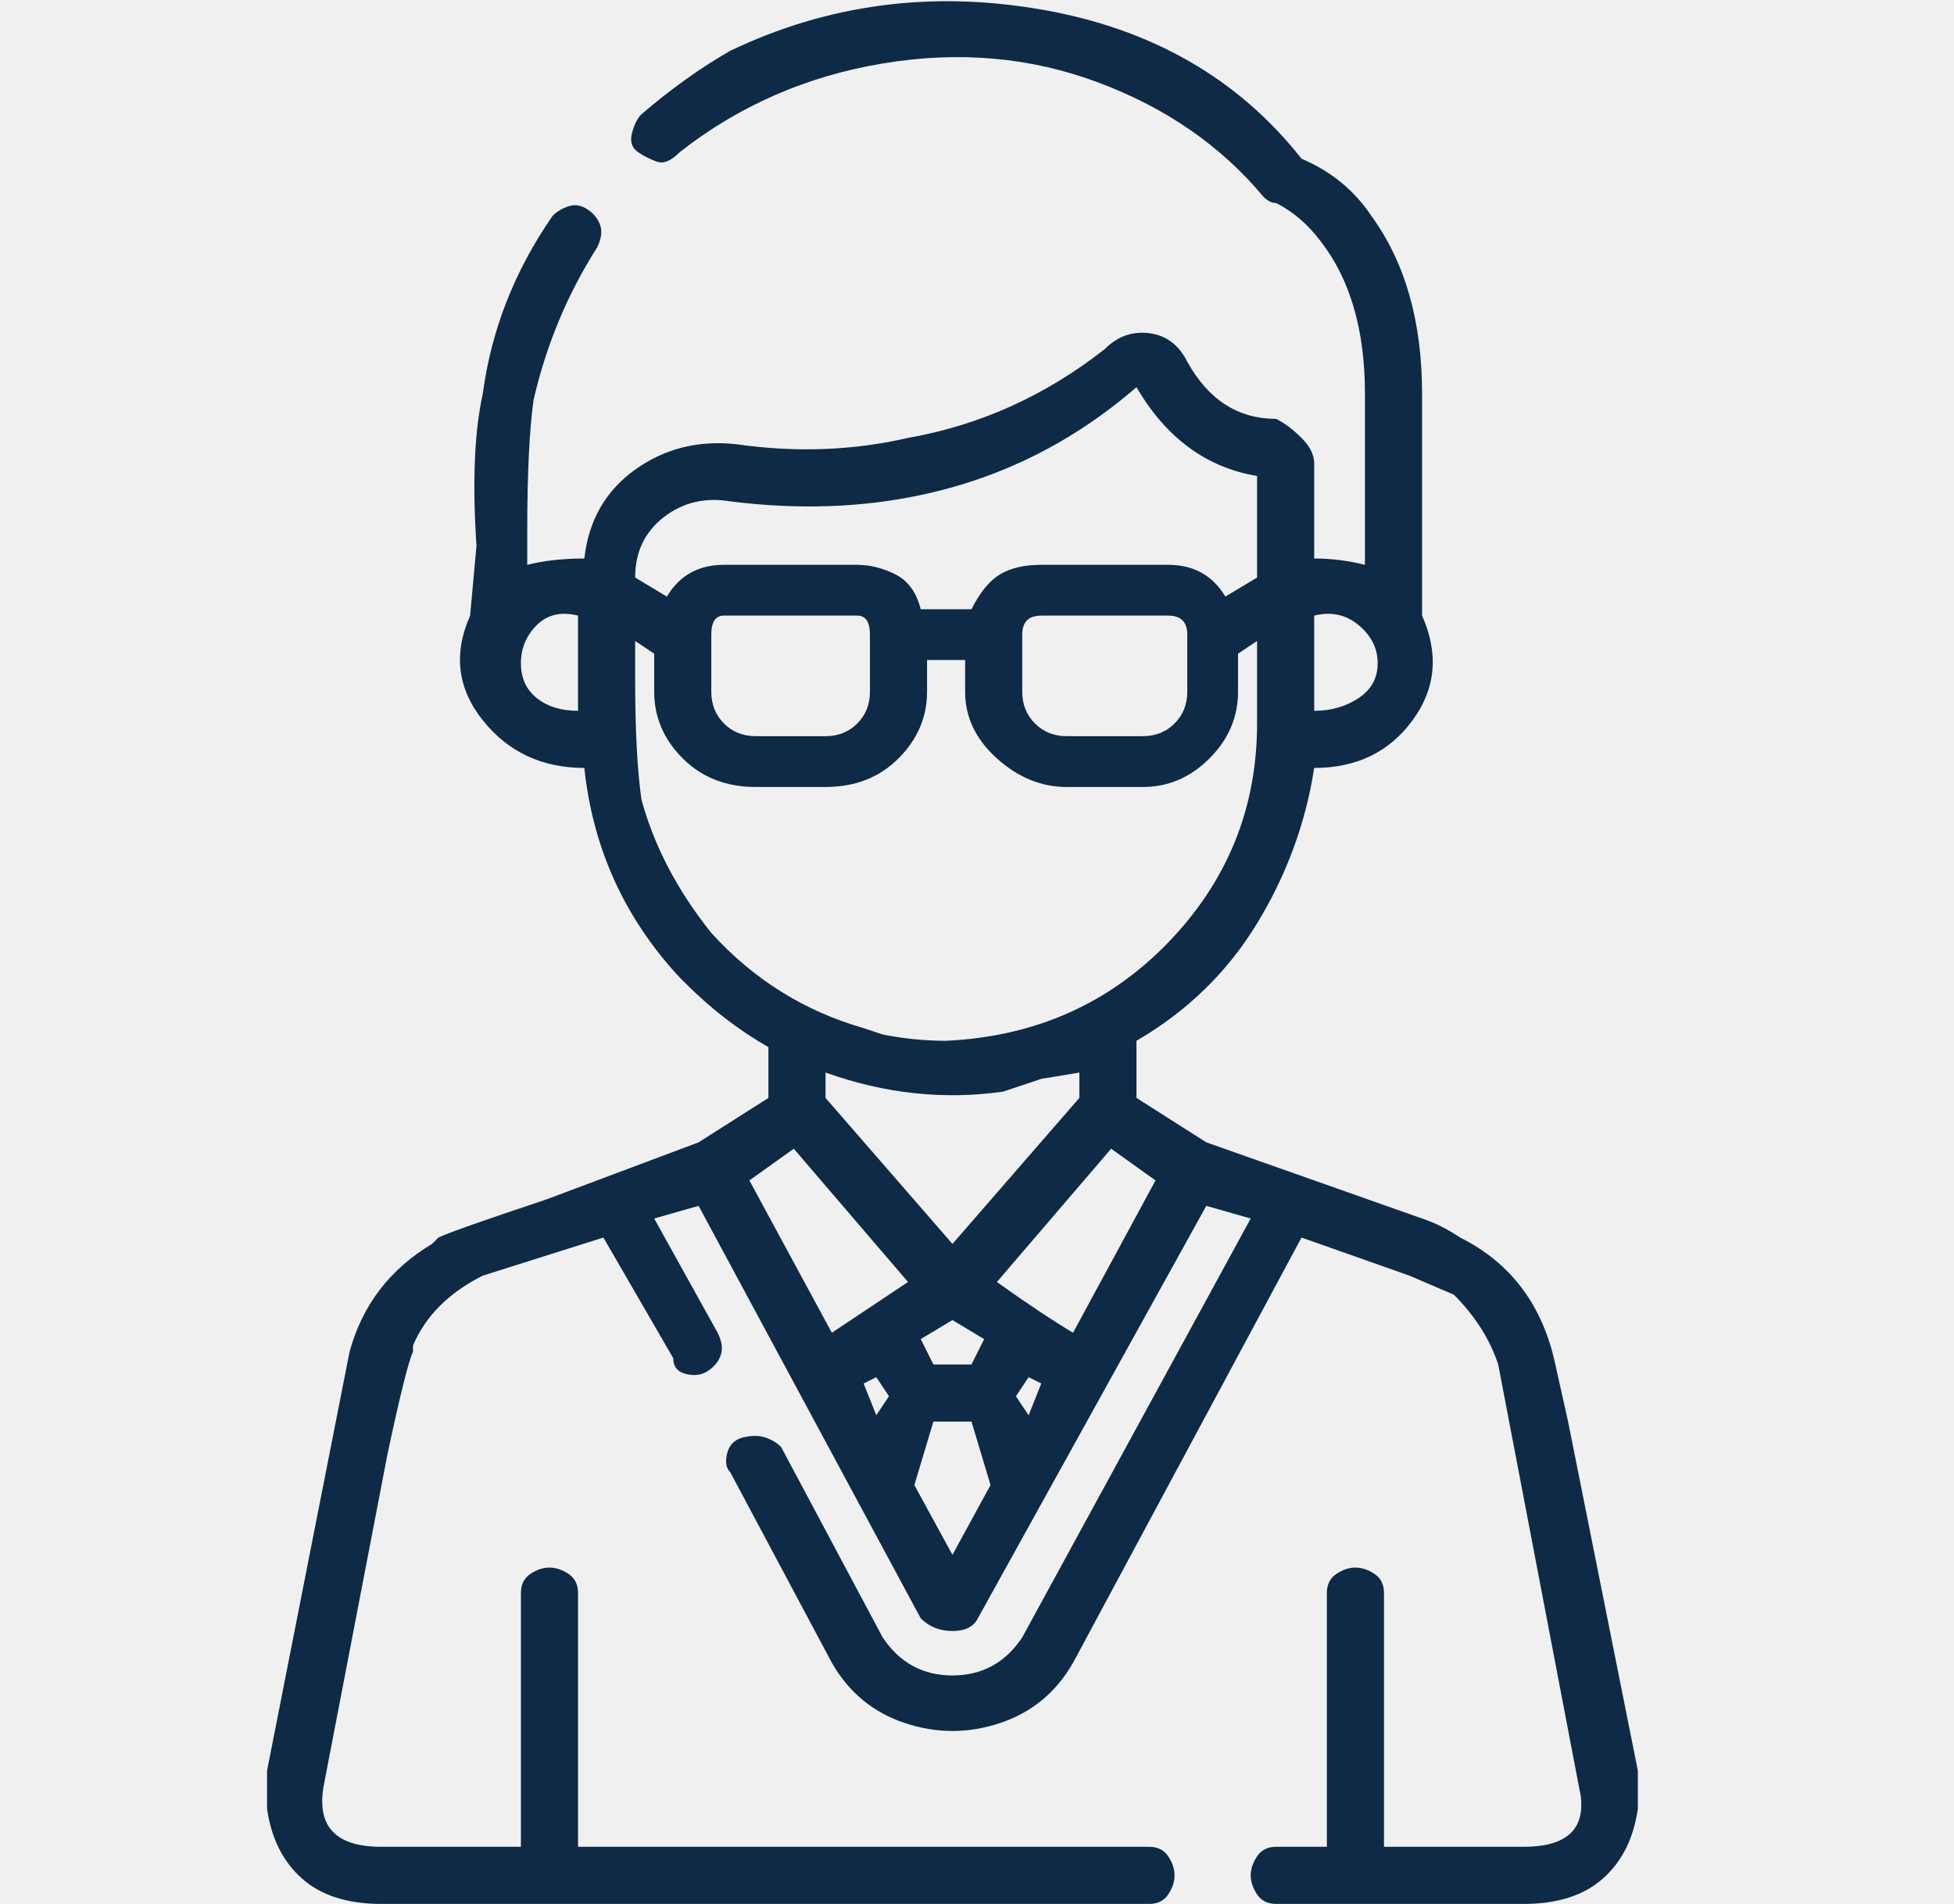
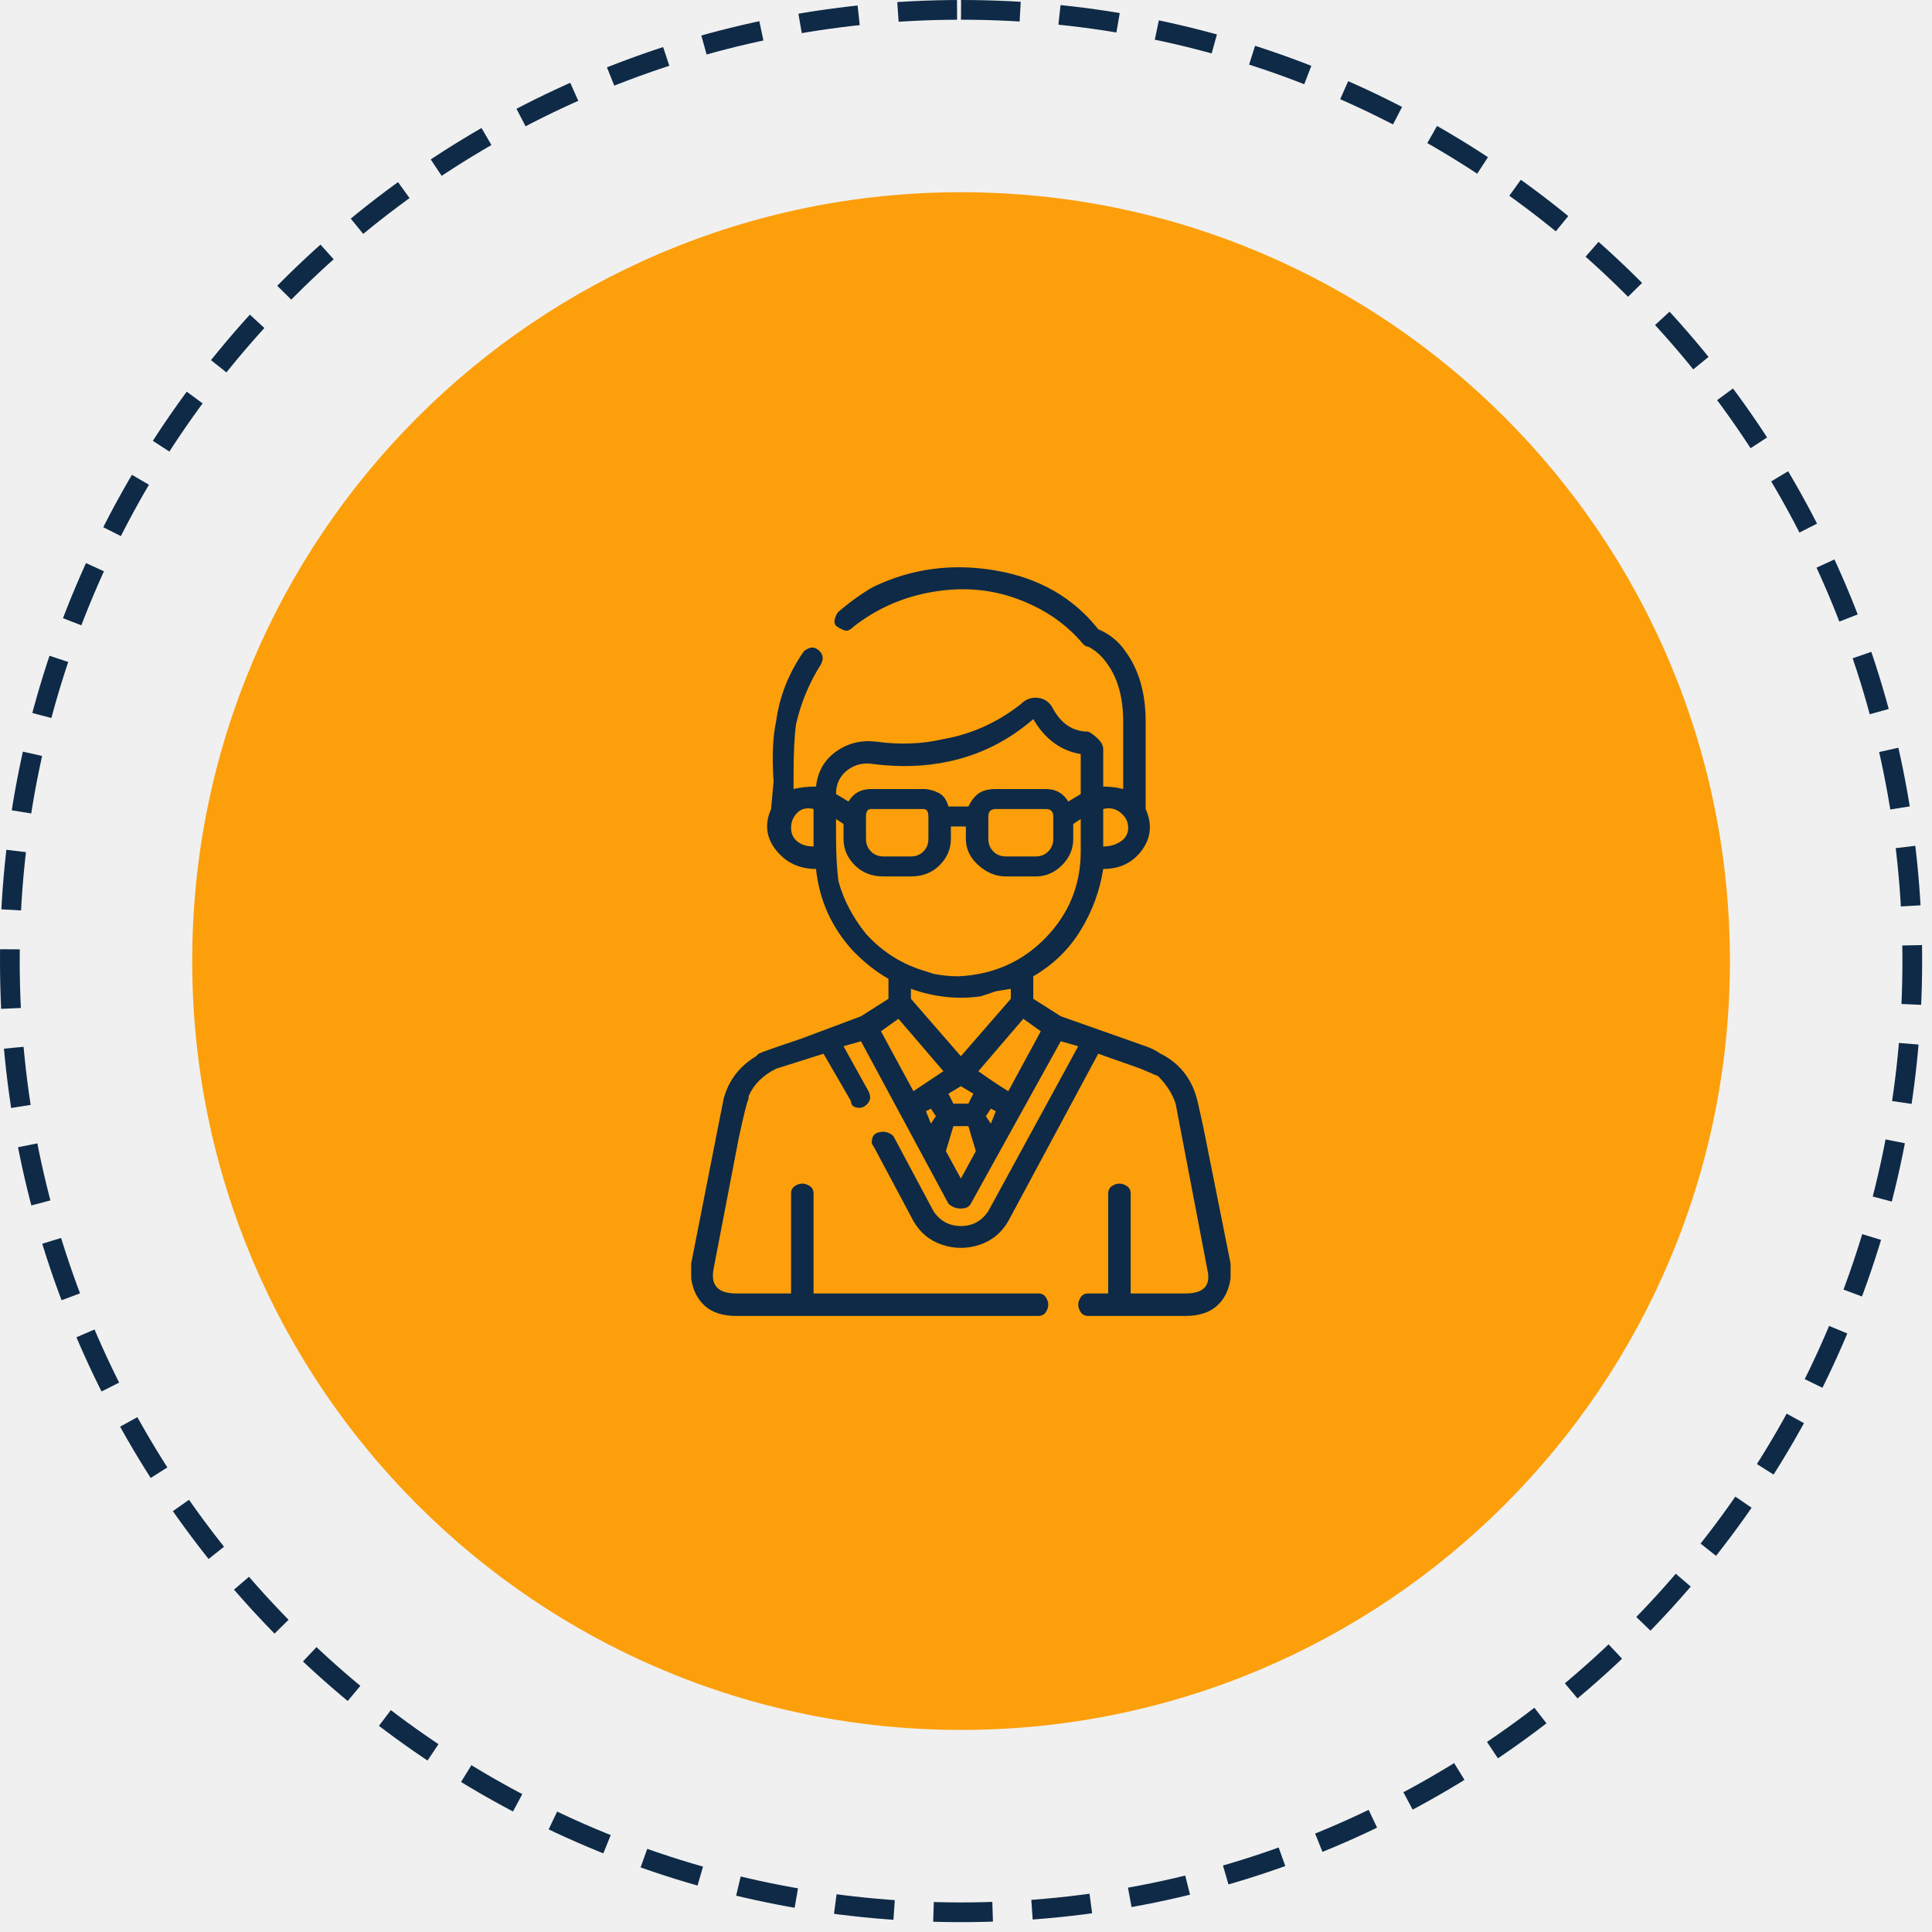
- <svg xmlns="http://www.w3.org/2000/svg" width="39" height="38" viewBox="0 0 39 38" fill="none">
-   <g clip-path="url(#clip0_1_2134)">
-     <path d="M32.69 35.34C32.183 32.807 31.719 30.484 31.297 28.373L31.043 27.233C30.79 26.051 30.157 25.207 29.143 24.7C28.89 24.531 28.637 24.404 28.383 24.32L24.077 22.8L22.683 21.913V20.773C23.697 20.182 24.499 19.401 25.09 18.43C25.681 17.459 26.061 16.424 26.23 15.327C27.075 15.327 27.729 15.01 28.193 14.377C28.658 13.743 28.721 13.047 28.383 12.287V7.853C28.383 6.418 28.046 5.236 27.37 4.307C27.032 3.8 26.568 3.42 25.977 3.167C24.71 1.562 22.979 0.57 20.783 0.19C18.588 -0.19 16.519 0.084 14.577 1.013C13.986 1.351 13.395 1.773 12.803 2.28C12.719 2.364 12.656 2.491 12.613 2.66C12.571 2.829 12.613 2.956 12.74 3.04C12.867 3.124 12.993 3.188 13.12 3.23C13.247 3.272 13.395 3.209 13.563 3.04C14.746 2.111 16.097 1.52 17.617 1.267C19.137 1.013 20.572 1.14 21.923 1.647C23.274 2.153 24.372 2.913 25.217 3.927C25.301 4.011 25.386 4.053 25.47 4.053C25.808 4.222 26.103 4.476 26.357 4.813C26.948 5.573 27.243 6.587 27.243 7.853V11.273C26.906 11.189 26.568 11.147 26.23 11.147V9.247C26.23 9.078 26.146 8.909 25.977 8.74C25.808 8.571 25.639 8.444 25.47 8.36C24.71 8.36 24.119 7.98 23.697 7.22C23.528 6.882 23.274 6.692 22.937 6.65C22.599 6.608 22.303 6.713 22.05 6.967C20.868 7.896 19.559 8.487 18.123 8.74C17.026 8.993 15.886 9.036 14.703 8.867C13.943 8.782 13.268 8.951 12.677 9.373C12.086 9.796 11.748 10.387 11.663 11.147C11.241 11.147 10.861 11.189 10.523 11.273V10.64C10.523 9.458 10.566 8.571 10.65 7.98C10.903 6.882 11.326 5.869 11.917 4.94C12.001 4.771 12.022 4.623 11.98 4.497C11.938 4.37 11.853 4.264 11.727 4.18C11.6 4.096 11.473 4.074 11.347 4.117C11.22 4.159 11.114 4.222 11.03 4.307C10.27 5.404 9.806 6.587 9.637 7.853C9.468 8.613 9.426 9.627 9.51 10.893L9.383 12.287C9.046 13.047 9.13 13.743 9.637 14.377C10.143 15.01 10.819 15.327 11.663 15.327C11.832 16.931 12.466 18.324 13.563 19.507L13.69 19.633C14.197 20.14 14.746 20.562 15.337 20.9V21.913L13.943 22.8L10.903 23.94C9.637 24.362 8.919 24.616 8.75 24.7L8.623 24.827C7.779 25.333 7.23 26.051 6.977 26.98L5.33 35.34C5.33 35.593 5.33 35.847 5.33 36.1C5.414 36.691 5.647 37.156 6.027 37.493C6.407 37.831 6.934 38 7.61 38H22.937C23.106 38 23.232 37.937 23.317 37.81C23.401 37.683 23.443 37.557 23.443 37.43C23.443 37.303 23.401 37.177 23.317 37.05C23.232 36.923 23.106 36.86 22.937 36.86H11.537V31.793C11.537 31.624 11.473 31.498 11.347 31.413C11.22 31.329 11.093 31.287 10.967 31.287C10.84 31.287 10.713 31.329 10.587 31.413C10.46 31.498 10.397 31.624 10.397 31.793V36.86H7.61C6.681 36.86 6.301 36.438 6.47 35.593L7.737 29.007C7.99 27.824 8.159 27.149 8.243 26.98V26.853C8.497 26.262 8.961 25.798 9.637 25.46L12.043 24.7L13.437 27.107C13.437 27.276 13.521 27.381 13.69 27.423C13.859 27.466 14.007 27.444 14.133 27.36C14.26 27.276 14.345 27.17 14.387 27.043C14.429 26.917 14.408 26.769 14.323 26.6L13.057 24.32L13.943 24.067L18.377 32.3C18.546 32.469 18.757 32.553 19.01 32.553C19.263 32.553 19.432 32.469 19.517 32.3L24.077 24.067L24.963 24.32L20.403 32.68C20.066 33.187 19.601 33.44 19.01 33.44C18.419 33.44 17.954 33.187 17.617 32.68L15.59 28.88C15.506 28.796 15.4 28.732 15.273 28.69C15.147 28.648 14.999 28.648 14.83 28.69C14.661 28.732 14.556 28.838 14.513 29.007C14.471 29.176 14.492 29.302 14.577 29.387L16.603 33.187C16.941 33.778 17.427 34.179 18.06 34.39C18.693 34.601 19.327 34.601 19.96 34.39C20.593 34.179 21.079 33.778 21.417 33.187L25.977 24.7L28.13 25.46L29.017 25.84C29.439 26.262 29.735 26.727 29.903 27.233L31.55 35.847C31.634 36.522 31.255 36.86 30.41 36.86H27.623V31.793C27.623 31.624 27.56 31.498 27.433 31.413C27.307 31.329 27.18 31.287 27.053 31.287C26.927 31.287 26.8 31.329 26.673 31.413C26.547 31.498 26.483 31.624 26.483 31.793V36.86H25.47C25.301 36.86 25.174 36.923 25.09 37.05C25.006 37.177 24.963 37.303 24.963 37.43C24.963 37.557 25.006 37.683 25.09 37.81C25.174 37.937 25.301 38 25.47 38H30.41C31.086 38 31.613 37.831 31.993 37.493C32.373 37.156 32.606 36.691 32.69 36.1C32.69 35.847 32.69 35.593 32.69 35.34ZM26.23 12.287C26.568 12.202 26.863 12.266 27.117 12.477C27.37 12.688 27.497 12.941 27.497 13.237C27.497 13.532 27.37 13.764 27.117 13.933C26.863 14.102 26.568 14.187 26.23 14.187V12.287ZM11.537 14.187C11.199 14.187 10.925 14.102 10.713 13.933C10.502 13.764 10.397 13.532 10.397 13.237C10.397 12.941 10.502 12.688 10.713 12.477C10.925 12.266 11.199 12.202 11.537 12.287V14.187ZM14.577 10.007C15.928 10.176 17.195 10.133 18.377 9.88C19.981 9.542 21.417 8.824 22.683 7.727C23.274 8.74 24.077 9.331 25.09 9.5V11.527L24.457 11.907C24.203 11.484 23.823 11.273 23.317 11.273H20.783C20.446 11.273 20.171 11.337 19.96 11.463C19.749 11.59 19.559 11.822 19.39 12.16H18.377C18.292 11.822 18.123 11.59 17.87 11.463C17.617 11.337 17.363 11.273 17.11 11.273H14.45C13.943 11.273 13.563 11.484 13.31 11.907L12.677 11.527C12.677 11.02 12.867 10.619 13.247 10.323C13.627 10.028 14.07 9.922 14.577 10.007ZM23.697 12.667V13.807C23.697 14.06 23.612 14.271 23.443 14.44C23.274 14.609 23.063 14.693 22.81 14.693H21.29C21.037 14.693 20.826 14.609 20.657 14.44C20.488 14.271 20.403 14.06 20.403 13.807V12.667C20.403 12.413 20.53 12.287 20.783 12.287H23.317C23.57 12.287 23.697 12.413 23.697 12.667ZM17.363 12.667V13.807C17.363 14.06 17.279 14.271 17.11 14.44C16.941 14.609 16.73 14.693 16.477 14.693H15.083C14.83 14.693 14.619 14.609 14.45 14.44C14.281 14.271 14.197 14.06 14.197 13.807V12.667C14.197 12.413 14.281 12.287 14.45 12.287H17.11C17.279 12.287 17.363 12.413 17.363 12.667ZM14.197 18.62C13.521 17.776 13.057 16.889 12.803 15.96C12.719 15.369 12.677 14.567 12.677 13.553V12.793L13.057 13.047V13.807C13.057 14.313 13.247 14.757 13.627 15.137C14.007 15.517 14.492 15.707 15.083 15.707H16.477C17.068 15.707 17.553 15.517 17.933 15.137C18.313 14.757 18.503 14.313 18.503 13.807V13.173H19.263V13.807C19.263 14.313 19.474 14.757 19.897 15.137C20.319 15.517 20.783 15.707 21.29 15.707H22.81C23.317 15.707 23.76 15.517 24.14 15.137C24.52 14.757 24.71 14.313 24.71 13.807V13.047L25.09 12.793V14.44C25.09 16.129 24.499 17.586 23.317 18.81C22.134 20.034 20.657 20.689 18.883 20.773C18.461 20.773 18.039 20.731 17.617 20.647L17.237 20.52C16.055 20.182 15.041 19.549 14.197 18.62ZM19.01 24.827L16.477 21.913V21.407C17.659 21.829 18.841 21.956 20.023 21.787L20.783 21.533L21.543 21.407V21.913L19.01 24.827ZM19.643 26.727L19.39 27.233H18.63L18.377 26.727L19.01 26.347L19.643 26.727ZM17.49 28.247L17.237 27.613L17.49 27.487L17.743 27.867L17.49 28.247ZM16.603 26.6L14.957 23.56L15.843 22.927L18.123 25.587L16.603 26.6ZM19.01 31.033L18.25 29.64L18.63 28.373H19.39L19.77 29.64L19.01 31.033ZM20.53 28.247L20.277 27.867L20.53 27.487L20.783 27.613L20.53 28.247ZM21.417 26.6C20.994 26.347 20.488 26.009 19.897 25.587L22.177 22.927L23.063 23.56L21.417 26.6Z" fill="#0E2A46" />
+ <svg xmlns="http://www.w3.org/2000/svg" width="98" height="98" viewBox="0 0 98 98" fill="none">
+   <rect x="9.75" y="9.75" width="78" height="78" rx="39" fill="#FC9F0B" />
+   <g clip-path="url(#clip0_2_2242)">
+     <path d="M62.42 64.09C61.913 61.557 61.449 59.234 61.027 57.123L60.773 55.983C60.52 54.801 59.887 53.957 58.873 53.45C58.62 53.281 58.367 53.154 58.113 53.07L53.807 51.55L52.413 50.663V49.523C53.427 48.932 54.229 48.151 54.82 47.18C55.411 46.209 55.791 45.174 55.96 44.077C56.804 44.077 57.459 43.76 57.923 43.127C58.388 42.493 58.451 41.797 58.113 41.037V36.603C58.113 35.168 57.776 33.986 57.1 33.057C56.762 32.55 56.298 32.17 55.707 31.917C54.44 30.312 52.709 29.32 50.513 28.94C48.318 28.56 46.249 28.834 44.307 29.763C43.716 30.101 43.124 30.523 42.533 31.03C42.449 31.114 42.386 31.241 42.343 31.41C42.301 31.579 42.343 31.706 42.47 31.79C42.597 31.874 42.723 31.938 42.85 31.98C42.977 32.022 43.124 31.959 43.293 31.79C44.476 30.861 45.827 30.27 47.347 30.017C48.867 29.763 50.302 29.89 51.653 30.397C53.005 30.903 54.102 31.663 54.947 32.677C55.031 32.761 55.116 32.803 55.2 32.803C55.538 32.972 55.833 33.226 56.087 33.563C56.678 34.323 56.973 35.337 56.973 36.603V40.023C56.636 39.939 56.298 39.897 55.96 39.897V37.997C55.96 37.828 55.876 37.659 55.707 37.49C55.538 37.321 55.369 37.194 55.2 37.11C54.44 37.11 53.849 36.73 53.427 35.97C53.258 35.632 53.005 35.442 52.667 35.4C52.329 35.358 52.033 35.463 51.78 35.717C50.598 36.646 49.289 37.237 47.853 37.49C46.756 37.743 45.616 37.786 44.433 37.617C43.673 37.532 42.998 37.701 42.407 38.123C41.816 38.546 41.478 39.137 41.393 39.897C40.971 39.897 40.591 39.939 40.253 40.023V39.39C40.253 38.208 40.296 37.321 40.38 36.73C40.633 35.632 41.056 34.619 41.647 33.69C41.731 33.521 41.752 33.373 41.71 33.247C41.668 33.12 41.583 33.014 41.457 32.93C41.33 32.846 41.203 32.824 41.077 32.867C40.95 32.909 40.844 32.972 40.76 33.057C40 34.154 39.536 35.337 39.367 36.603C39.198 37.363 39.156 38.377 39.24 39.643L39.113 41.037C38.776 41.797 38.86 42.493 39.367 43.127C39.873 43.76 40.549 44.077 41.393 44.077C41.562 45.681 42.196 47.074 43.293 48.257L43.42 48.383C43.927 48.89 44.476 49.312 45.067 49.65V50.663L43.673 51.55L40.633 52.69C39.367 53.112 38.649 53.366 38.48 53.45L38.353 53.577C37.509 54.083 36.96 54.801 36.707 55.73L35.06 64.09C35.06 64.343 35.06 64.597 35.06 64.85C35.145 65.441 35.377 65.906 35.757 66.243C36.137 66.581 36.664 66.75 37.34 66.75H52.667C52.836 66.75 52.962 66.687 53.047 66.56C53.131 66.433 53.173 66.307 53.173 66.18C53.173 66.053 53.131 65.927 53.047 65.8C52.962 65.673 52.836 65.61 52.667 65.61H41.267V60.543C41.267 60.374 41.203 60.248 41.077 60.163C40.95 60.079 40.823 60.037 40.697 60.037C40.57 60.037 40.443 60.079 40.317 60.163C40.19 60.248 40.127 60.374 40.127 60.543V65.61H37.34C36.411 65.61 36.031 65.188 36.2 64.343L37.467 57.757C37.72 56.574 37.889 55.899 37.973 55.73V55.603C38.227 55.012 38.691 54.548 39.367 54.21L41.773 53.45L43.167 55.857C43.167 56.026 43.251 56.131 43.42 56.173C43.589 56.216 43.737 56.194 43.863 56.11C43.99 56.026 44.075 55.92 44.117 55.793C44.159 55.667 44.138 55.519 44.053 55.35L42.787 53.07L43.673 52.817L48.107 61.05C48.276 61.219 48.487 61.303 48.74 61.303C48.993 61.303 49.162 61.219 49.247 61.05L53.807 52.817L54.693 53.07L50.133 61.43C49.796 61.937 49.331 62.19 48.74 62.19C48.149 62.19 47.684 61.937 47.347 61.43L45.32 57.63C45.236 57.546 45.13 57.482 45.003 57.44C44.877 57.398 44.729 57.398 44.56 57.44C44.391 57.482 44.286 57.588 44.243 57.757C44.201 57.926 44.222 58.052 44.307 58.137L46.333 61.937C46.671 62.528 47.157 62.929 47.79 63.14C48.423 63.351 49.057 63.351 49.69 63.14C50.323 62.929 50.809 62.528 51.147 61.937L55.707 53.45L57.86 54.21L58.747 54.59C59.169 55.012 59.465 55.477 59.633 55.983L61.28 64.597C61.364 65.272 60.984 65.61 60.14 65.61H57.353V60.543C57.353 60.374 57.29 60.248 57.163 60.163C57.037 60.079 56.91 60.037 56.783 60.037C56.657 60.037 56.53 60.079 56.403 60.163C56.277 60.248 56.213 60.374 56.213 60.543V65.61H55.2C55.031 65.61 54.904 65.673 54.82 65.8C54.736 65.927 54.693 66.053 54.693 66.18C54.693 66.307 54.736 66.433 54.82 66.56C54.904 66.687 55.031 66.75 55.2 66.75H60.14C60.816 66.75 61.343 66.581 61.723 66.243C62.103 65.906 62.336 65.441 62.42 64.85C62.42 64.597 62.42 64.343 62.42 64.09ZM55.96 41.037C56.298 40.952 56.593 41.016 56.847 41.227C57.1 41.438 57.227 41.691 57.227 41.987C57.227 42.282 57.1 42.514 56.847 42.683C56.593 42.852 56.298 42.937 55.96 42.937V41.037ZM41.267 42.937C40.929 42.937 40.654 42.852 40.443 42.683C40.232 42.514 40.127 42.282 40.127 41.987C40.127 41.691 40.232 41.438 40.443 41.227C40.654 41.016 40.929 40.952 41.267 41.037V42.937ZM44.307 38.757C45.658 38.926 46.925 38.883 48.107 38.63C49.711 38.292 51.147 37.574 52.413 36.477C53.005 37.49 53.807 38.081 54.82 38.25V40.277L54.187 40.657C53.933 40.234 53.553 40.023 53.047 40.023H50.513C50.176 40.023 49.901 40.087 49.69 40.213C49.479 40.34 49.289 40.572 49.12 40.91H48.107C48.022 40.572 47.853 40.34 47.6 40.213C47.347 40.087 47.093 40.023 46.84 40.023H44.18C43.673 40.023 43.293 40.234 43.04 40.657L42.407 40.277C42.407 39.77 42.597 39.369 42.977 39.073C43.357 38.778 43.8 38.672 44.307 38.757ZM53.427 41.417V42.557C53.427 42.81 53.342 43.021 53.173 43.19C53.005 43.359 52.793 43.443 52.54 43.443H51.02C50.767 43.443 50.556 43.359 50.387 43.19C50.218 43.021 50.133 42.81 50.133 42.557V41.417C50.133 41.163 50.26 41.037 50.513 41.037H53.047C53.3 41.037 53.427 41.163 53.427 41.417ZM47.093 41.417V42.557C47.093 42.81 47.009 43.021 46.84 43.19C46.671 43.359 46.46 43.443 46.207 43.443H44.813C44.56 43.443 44.349 43.359 44.18 43.19C44.011 43.021 43.927 42.81 43.927 42.557V41.417C43.927 41.163 44.011 41.037 44.18 41.037H46.84C47.009 41.037 47.093 41.163 47.093 41.417ZM43.927 47.37C43.251 46.526 42.787 45.639 42.533 44.71C42.449 44.119 42.407 43.317 42.407 42.303V41.543L42.787 41.797V42.557C42.787 43.063 42.977 43.507 43.357 43.887C43.737 44.267 44.222 44.457 44.813 44.457H46.207C46.798 44.457 47.283 44.267 47.663 43.887C48.043 43.507 48.233 43.063 48.233 42.557V41.923H48.993V42.557C48.993 43.063 49.205 43.507 49.627 43.887C50.049 44.267 50.513 44.457 51.02 44.457H52.54C53.047 44.457 53.49 44.267 53.87 43.887C54.25 43.507 54.44 43.063 54.44 42.557V41.797L54.82 41.543V43.19C54.82 44.879 54.229 46.336 53.047 47.56C51.864 48.784 50.387 49.439 48.613 49.523C48.191 49.523 47.769 49.481 47.347 49.397L46.967 49.27C45.785 48.932 44.771 48.299 43.927 47.37ZM48.74 53.577L46.207 50.663V50.157C47.389 50.579 48.571 50.706 49.753 50.537L50.513 50.283L51.273 50.157V50.663L48.74 53.577ZM49.373 55.477L49.12 55.983H48.36L48.107 55.477L48.74 55.097L49.373 55.477ZM47.22 56.997L46.967 56.363L47.22 56.237L47.473 56.617L47.22 56.997ZM46.333 55.35L44.687 52.31L45.573 51.677L47.853 54.337L46.333 55.35ZM48.74 59.783L47.98 58.39L48.36 57.123H49.12L49.5 58.39L48.74 59.783ZM50.26 56.997L50.007 56.617L50.26 56.237L50.513 56.363L50.26 56.997ZM51.147 55.35C50.724 55.097 50.218 54.759 49.627 54.337L51.907 51.677L52.793 52.31L51.147 55.35Z" fill="#0E2A46" />
  </g>
+   <rect x="0.5" y="0.5" width="96.5" height="96.5" rx="48.25" stroke="#0E2A46" stroke-dasharray="3 2" />
  <defs>
-     <clipPath id="clip0_1_2134">
-       <rect width="38.02" height="38" fill="white" transform="matrix(1 0 0 -1 0 38)" />
+     <clipPath id="clip0_2_2242">
+       <rect width="38.02" height="38" fill="white" transform="matrix(1 0 0 -1 29.73 66.75)" />
    </clipPath>
  </defs>
</svg>
